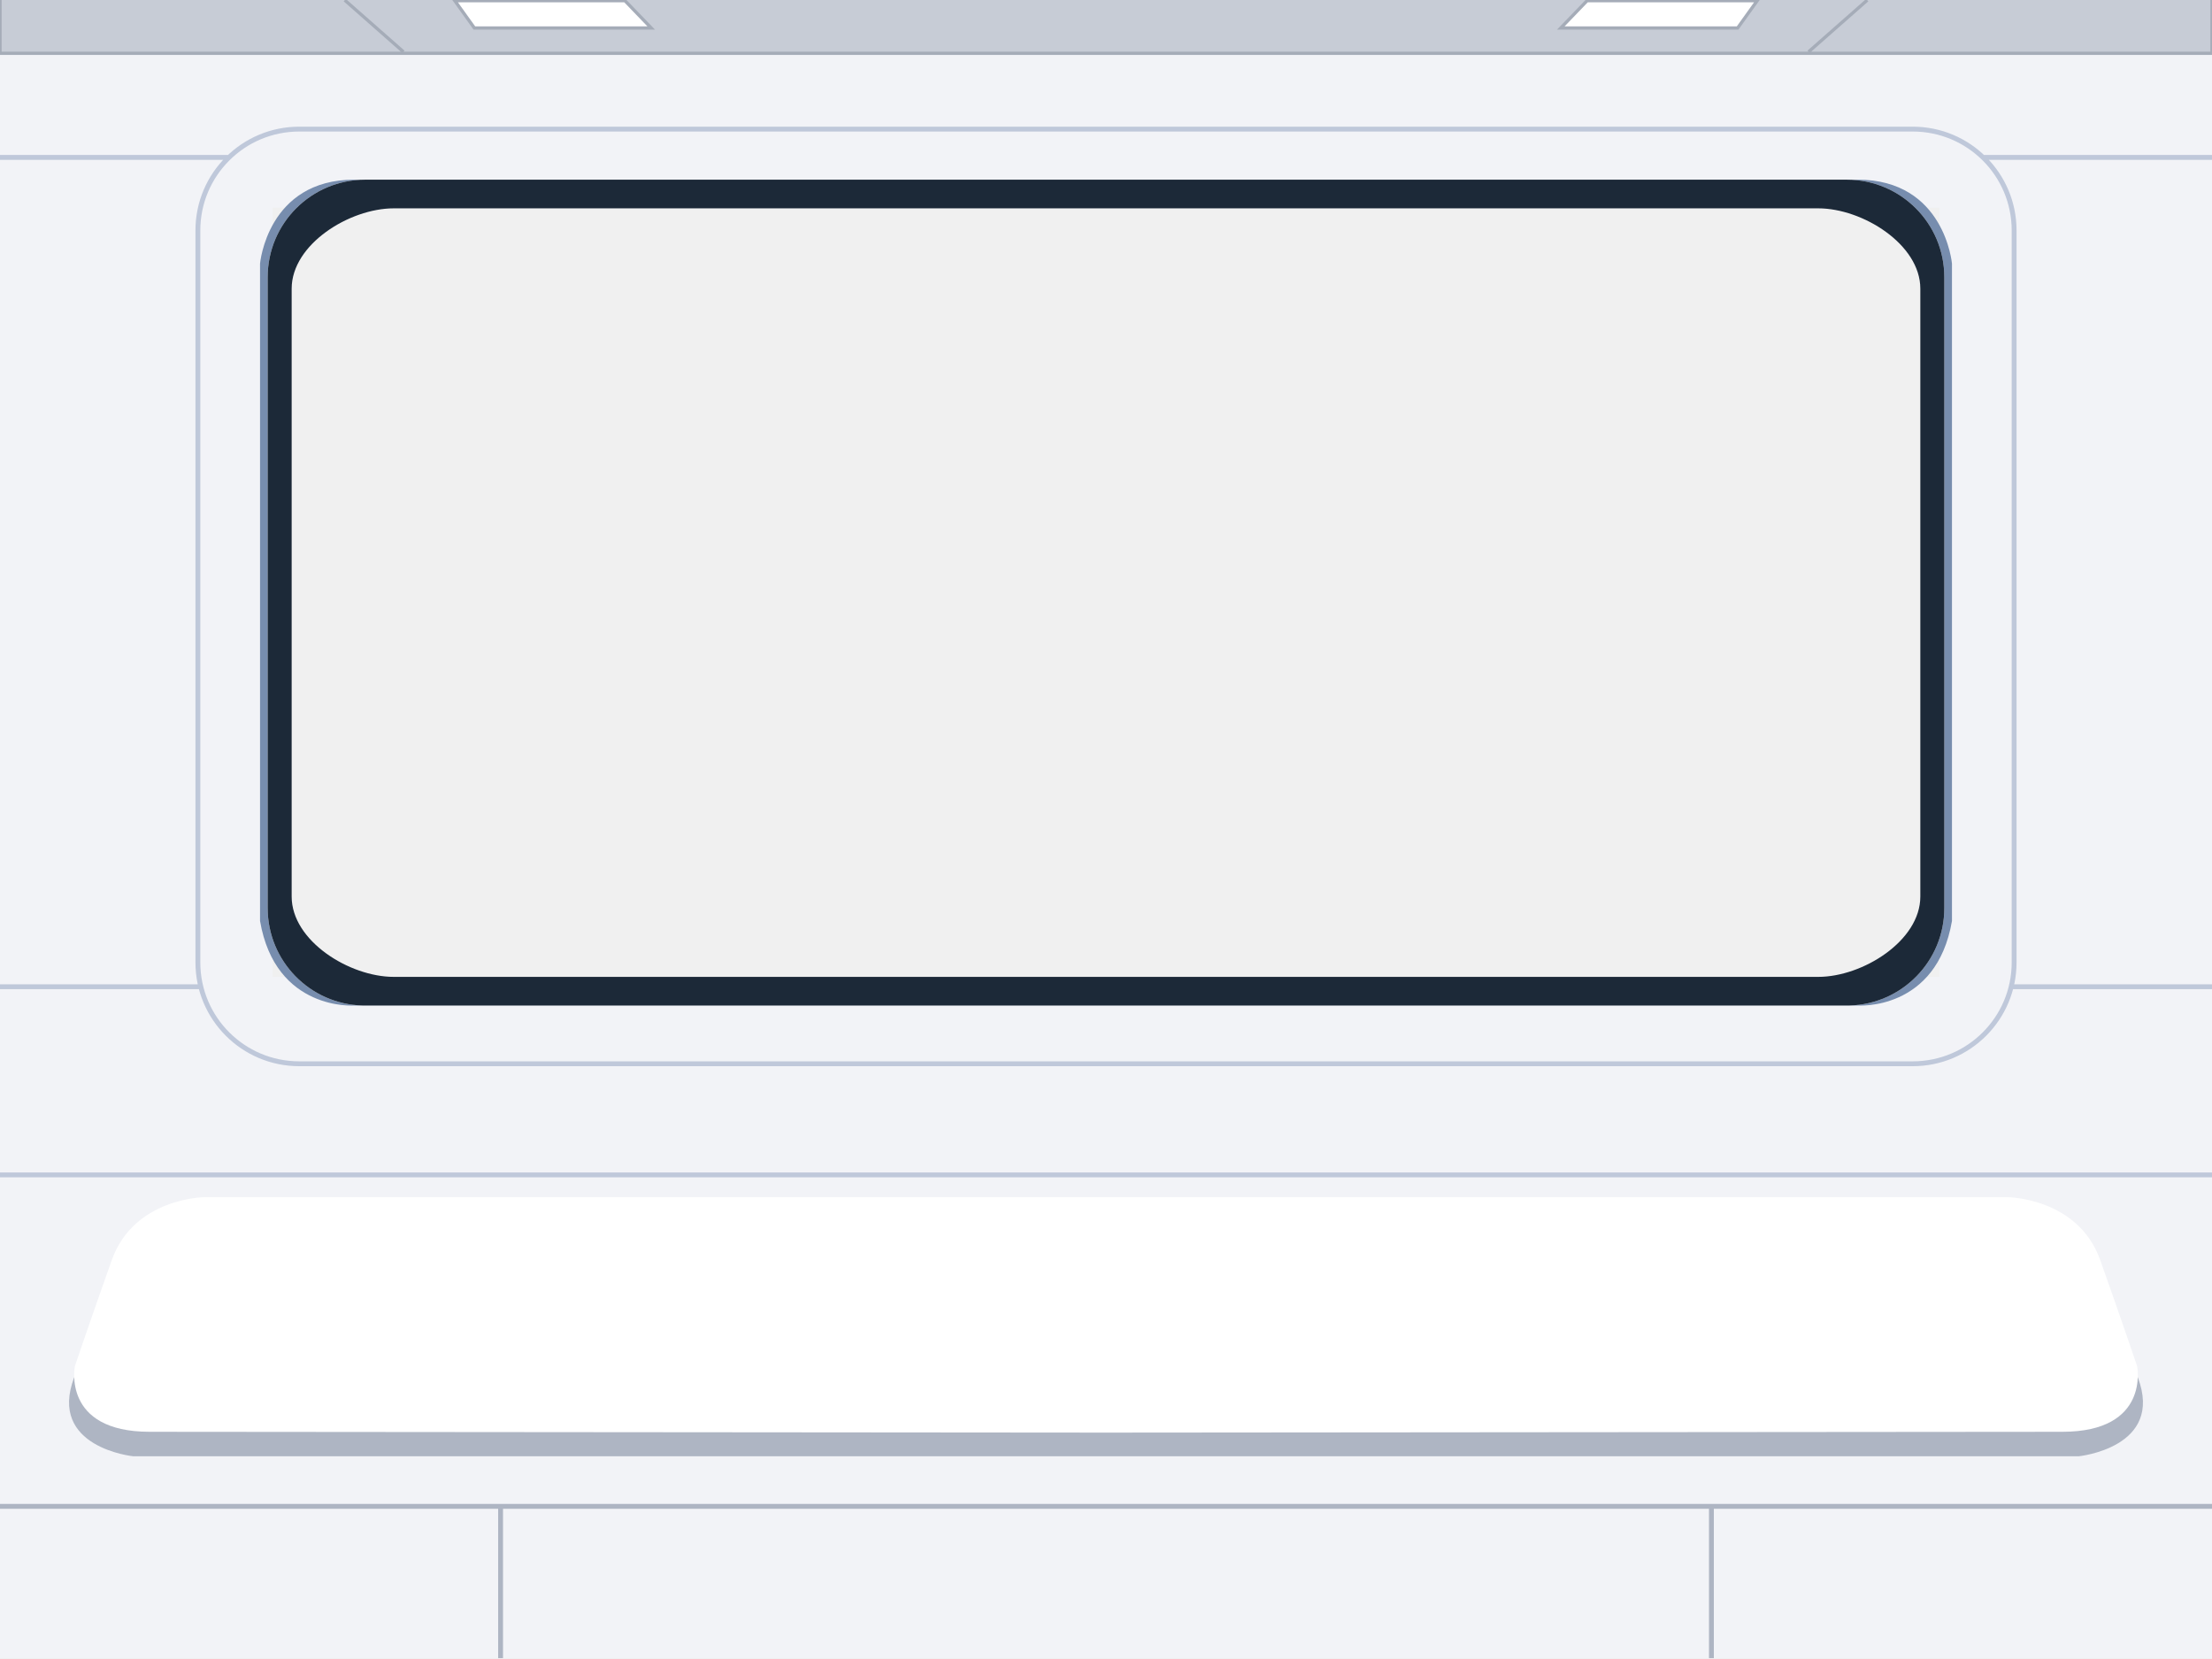
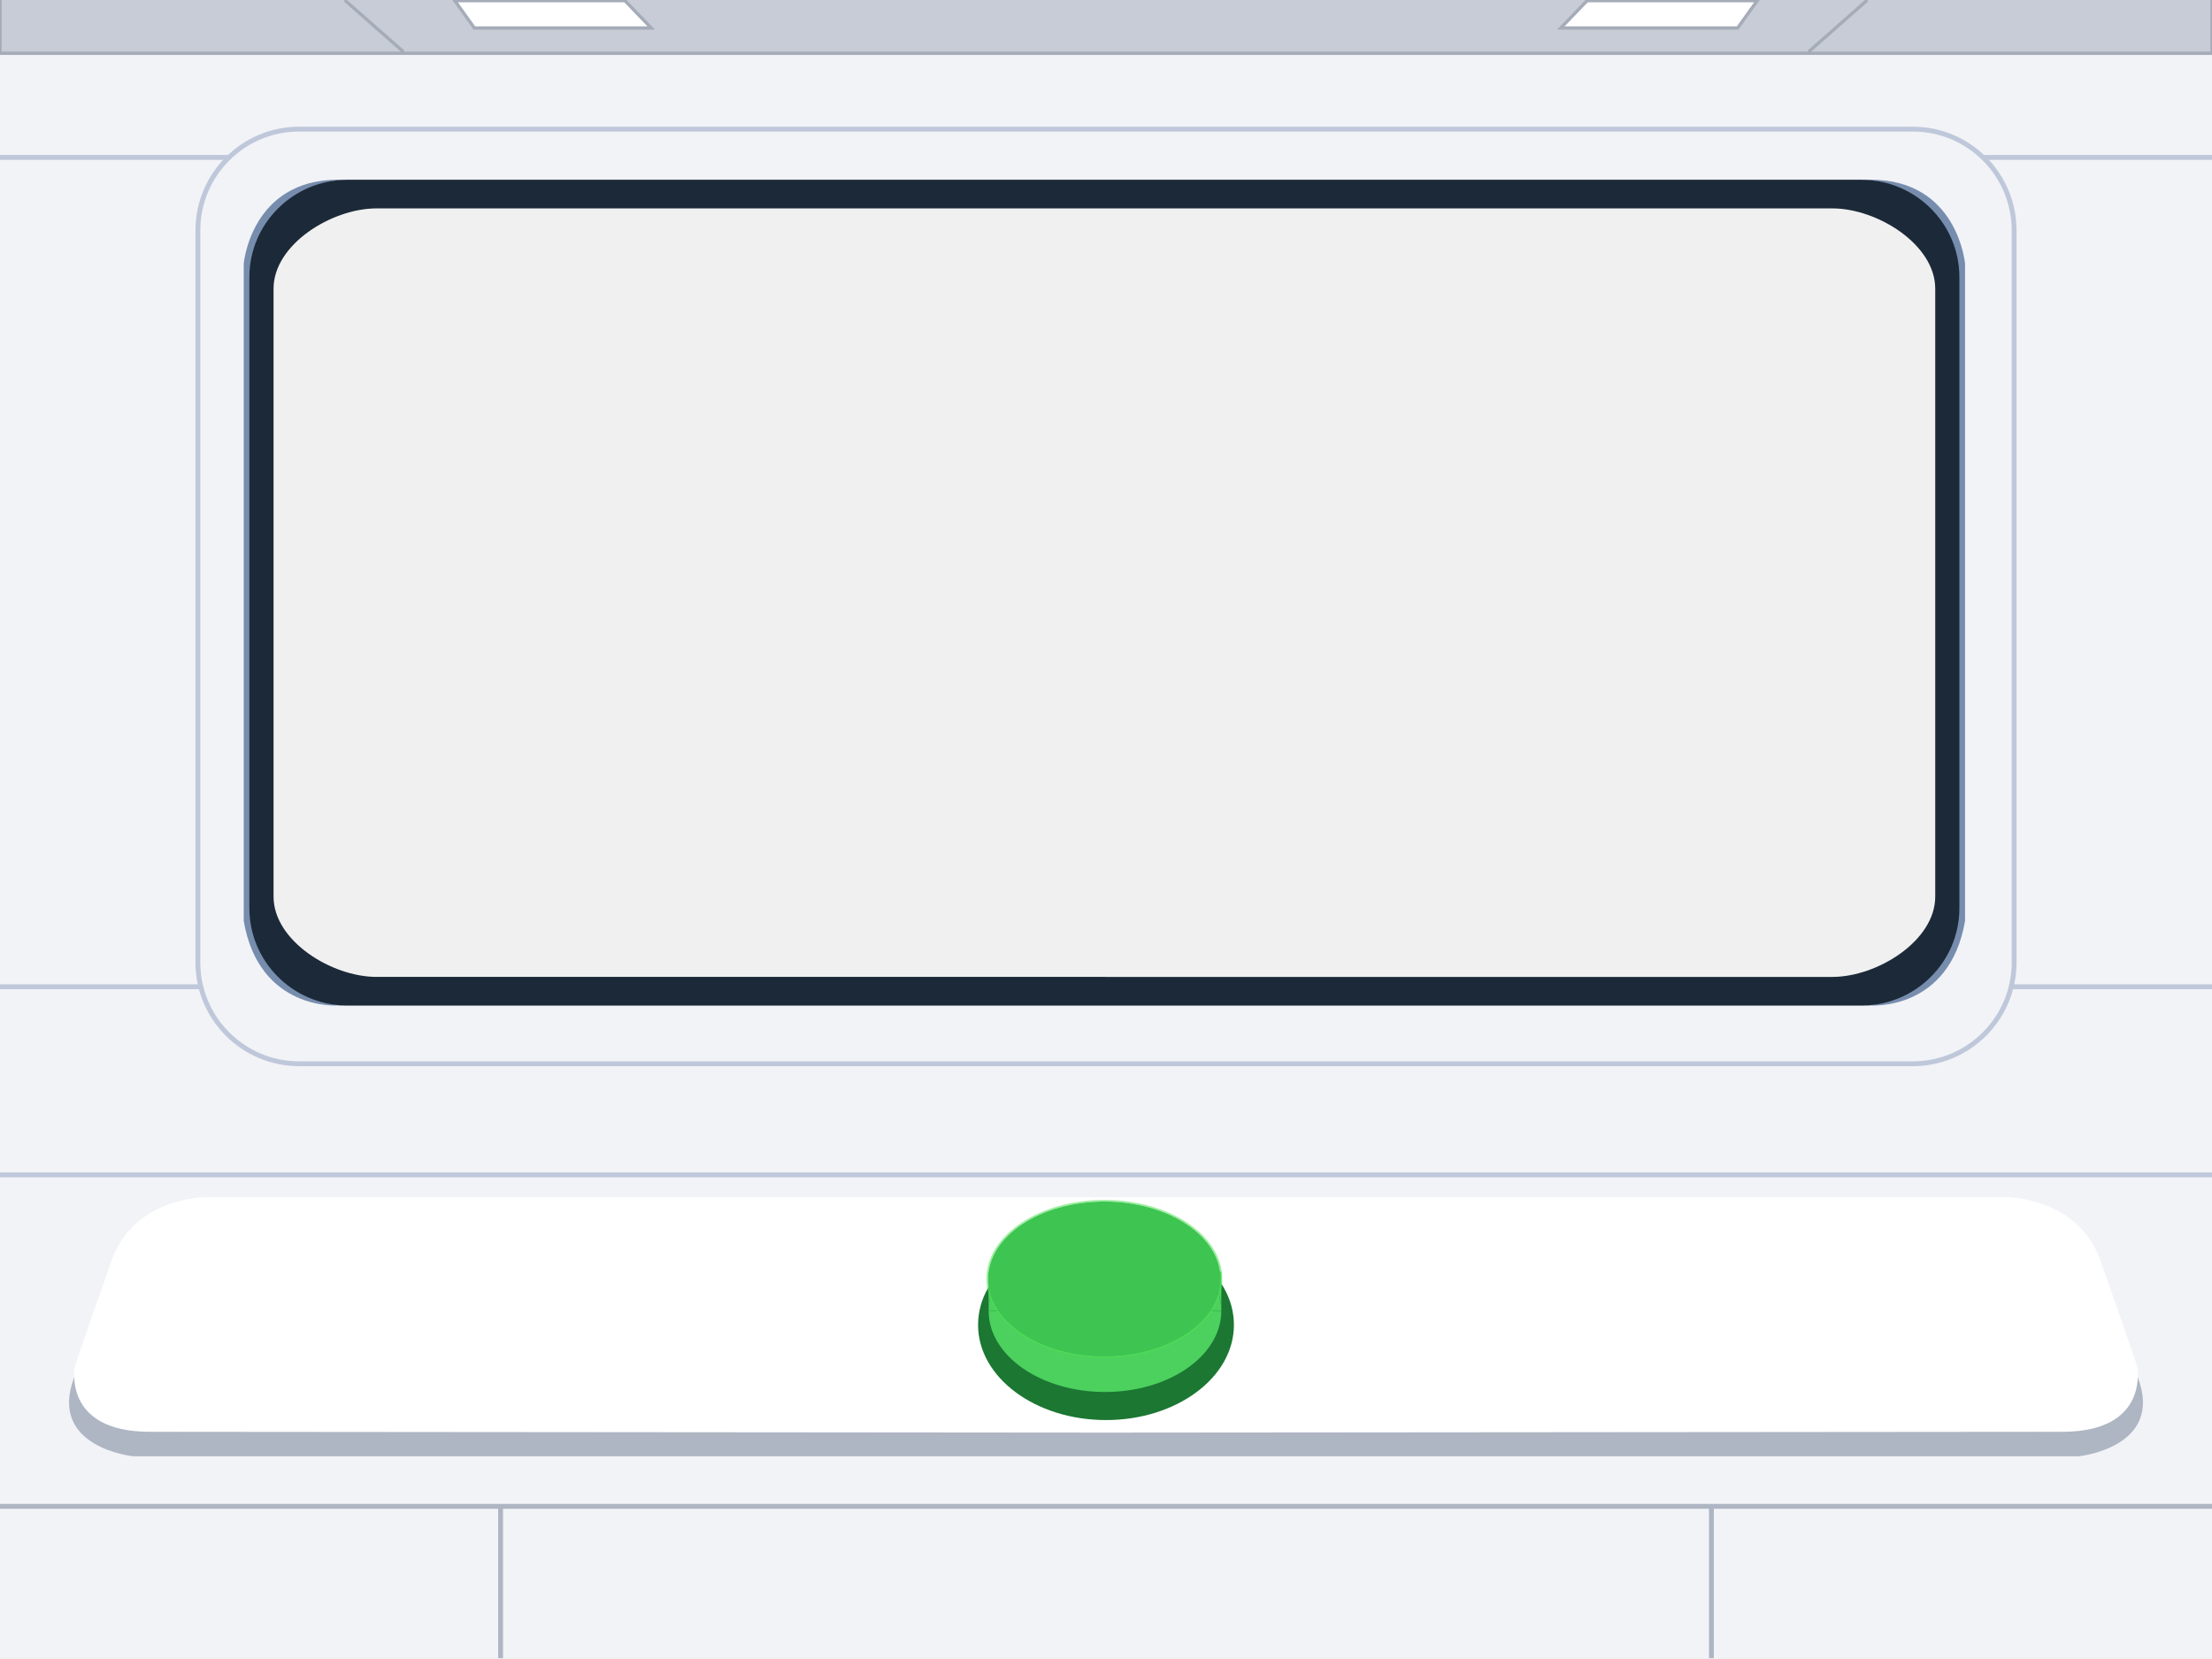
<svg xmlns="http://www.w3.org/2000/svg" width="1366" height="1024" viewBox="0 0 1366 1024" fill="none">
  <g clip-path="url(#clip0_489_24097)">
    <path d="M0 603.297H1813.59V1024H0V603.297Z" fill="#F2F3F7" />
    <path d="M0 0H1813.59V128.308H0V0Z" fill="#F2F3F7" />
    <path d="M1.5916e-05 109.803L168.335 106.741V617.507L1.5916e-05 620.569V109.803Z" fill="#F2F3F7" />
-     <path d="M160.583 162.823V568.708C170.132 624.581 218.852 620.958 218.852 620.958H223.972C191.439 620.142 165.308 593.511 165.308 560.775V171.169C165.308 137.914 192.278 110.963 225.527 110.963V110.939H218.852C165.074 110.939 160.583 162.823 160.583 162.823Z" fill="#778DAE" />
-     <path d="M223.972 620.959C224.491 620.97 225.009 620.982 225.527 620.982H1589.29C1622.55 620.982 1649.5 594.031 1649.5 560.776V171.17C1649.5 137.915 1622.55 110.964 1589.29 110.964H225.527C192.278 110.964 165.308 137.915 165.308 171.17V560.776C165.308 593.512 191.439 620.143 223.972 620.959ZM180.118 553.681V178.242C180.118 150.865 215.805 128.661 243.181 128.661H1571.64C1599.02 128.661 1621.23 150.865 1621.23 178.242V553.681C1621.23 581.069 1599.02 603.262 1571.64 603.262H243.181C215.805 603.262 180.118 581.069 180.118 553.681Z" fill="#1C2938" />
+     <path d="M150.504 162.849V568.682C160.062 624.548 208.824 620.925 208.824 620.925H213.948C181.387 620.109 155.233 593.482 155.233 560.75V171.195C155.233 137.944 182.226 110.996 215.504 110.996V110.973H208.824C154.999 110.973 150.504 162.849 150.504 162.849Z" fill="#778DAE" />
+     <path d="M213.131 620.977C213.653 620.988 214.175 621 214.698 621H1589.3C1622.83 621 1650 594.05 1650 560.796V171.204C1650 137.95 1622.83 111 1589.3 111H214.698C181.184 111 154 137.95 154 171.204V560.796C154 593.531 180.338 620.161 213.131 620.977ZM168.927 553.701V178.276C168.927 150.9 204.898 128.696 232.493 128.696H1571.51C1599.11 128.696 1621.5 150.9 1621.5 178.276V553.701C1621.5 581.088 1599.11 603.28 1571.51 603.28H232.493C204.898 603.28 168.927 581.088 168.927 553.701Z" fill="#1C2938" />
    <path d="M1674.45 97.057H1813.59M1691.92 609.743H1813.59M124.028 609.34H0M141.398 97.21H0M1813.59 725.551H0M1631.24 79.727H184.789C150.22 79.727 122.202 107.739 122.202 142.294V594.348C122.202 628.904 150.22 656.916 184.789 656.916H1631.24C1665.8 656.916 1693.82 628.904 1693.82 594.348V142.294C1693.82 107.739 1665.8 79.727 1631.24 79.727Z" stroke="#BFC8DA" stroke-width="3" stroke-miterlimit="10" />
    <path d="M0 0H1813.59V33.311H0V0Z" fill="#C7CCD6" />
    <path d="M280.835 0.408H385.912L402.148 17.278H292.938L280.835 0.408Z" fill="white" />
    <path d="M1568.06 32.755L1605.02 0.887M249.128 31.988L212.9 0.09M0 0V32.92H1813.59V0M1538.34 0.409H1433.27L1417.03 17.278H1526.25L1538.34 0.409ZM280.835 0.409H385.912L402.148 17.278H292.938L280.835 0.409Z" stroke="#A5ACB8" stroke-width="2" stroke-miterlimit="10" />
    <path d="M1813.59 930.236H0" stroke="#AEB5C3" stroke-width="3" stroke-miterlimit="10" />
    <path d="M309.132 930.236V1024" stroke="#AEB5C3" stroke-width="3" stroke-miterlimit="10" />
    <path d="M1531.6 852.151C1531.6 852.151 1548.2 894.531 1494.47 899.313H82.338C82.338 899.313 29.313 894.012 45.82 850.545" fill="#AEB5C3" />
    <path d="M1530.98 846.425L1501.77 769.868C1501.77 769.868 1486.72 739.305 1439.2 739.305H126.161C126.161 739.305 82.708 739.659 69.014 778.18C55.332 816.699 46.252 843.603 46.252 843.603C46.252 843.603 37.973 884.189 92.418 884.189C146.862 884.189 1496.63 885.381 1496.63 885.381C1496.63 885.381 1537.34 883.587 1530.98 846.425Z" fill="white" />
  </g>
  <g clip-path="url(#clip1_489_24097)">
    <path d="M1366 603.297H-447.59V1024H1366V603.297Z" fill="#F2F3F7" />
    <path d="M1366 0H-447.59V128.308H1366V0Z" fill="#F2F3F7" />
    <path d="M1366 109.803L1197.66 106.741V617.507L1366 620.569V109.803Z" fill="#F2F3F7" />
-     <path d="M1205.42 162.823V568.708C1195.87 624.581 1147.15 620.958 1147.15 620.958H1142.03C1174.56 620.142 1200.69 593.511 1200.69 560.775V171.169C1200.69 137.914 1173.72 110.963 1140.47 110.963V110.939H1147.15C1200.93 110.939 1205.42 162.823 1205.42 162.823Z" fill="#778DAE" />
-     <path d="M1142.03 620.959C1141.51 620.97 1140.99 620.982 1140.47 620.982H-223.288C-256.548 620.982 -283.504 594.031 -283.504 560.776V171.17C-283.504 137.915 -256.548 110.964 -223.288 110.964H1140.47C1173.72 110.964 1200.69 137.915 1200.69 171.17V560.776C1200.69 593.512 1174.56 620.143 1142.03 620.959ZM1185.88 553.681V178.242C1185.88 150.865 1150.2 128.661 1122.82 128.661H-205.636C-233.017 128.661 -255.226 150.865 -255.226 178.242V553.681C-255.226 581.069 -233.017 603.262 -205.636 603.262H1122.82C1150.2 603.262 1185.88 581.069 1185.88 553.681Z" fill="#1C2938" />
+     <path d="M1213.5 162.849V568.682C1203.94 624.548 1155.18 620.925 1155.18 620.925H1150.05C1182.61 620.109 1208.77 593.482 1208.77 560.75V171.195C1208.77 137.944 1181.77 110.996 1148.5 110.996V110.973H1155.18C1209 110.973 1213.5 162.849 1213.5 162.849Z" fill="#778DAE" />
+     <path d="M1150.95 620.977C1150.43 620.988 1149.91 621 1149.38 621H-223.386C-256.866 621 -284 594.05 -284 560.796V171.204C-284 137.95 -256.866 111 -223.386 111H1149.38C1182.85 111 1210 137.95 1210 171.204V560.796C1210 593.531 1183.7 620.161 1150.95 620.977ZM1195.09 553.701V178.276C1195.09 150.9 1159.17 128.696 1131.61 128.696H-205.617C-233.18 128.696 -255.535 150.9 -255.535 178.276V553.701C-255.535 581.088 -233.18 603.281 -205.617 603.281H1131.61C1159.17 603.281 1195.09 581.088 1195.09 553.701Z" fill="#1C2938" />
    <path d="M-308.453 97.057H-447.59M-325.916 609.743H-447.59M1241.97 609.34H1366M1224.6 97.21H1366M-447.59 725.551H1366M-265.239 79.727H1181.21C1215.78 79.727 1243.8 107.739 1243.8 142.294V594.348C1243.8 628.904 1215.78 656.916 1181.21 656.916H-265.239C-299.799 656.916 -327.817 628.904 -327.817 594.348V142.294C-327.817 107.739 -299.799 79.727 -265.239 79.727Z" stroke="#BFC8DA" stroke-width="3" stroke-miterlimit="10" />
    <path d="M1366 0H-447.59V33.311H1366V0Z" fill="#C7CCD6" />
    <path d="M1085.16 0.408H980.088L963.852 17.278H1073.06L1085.16 0.408Z" fill="white" />
    <path d="M-202.058 32.755L-239.015 0.887M1116.87 31.988L1153.1 0.09M1366 0V32.92H-447.59V0M-172.34 0.409H-67.268L-51.032 17.278H-160.249L-172.34 0.409ZM1085.16 0.409H980.088L963.852 17.278H1073.06L1085.16 0.409Z" stroke="#A5ACB8" stroke-width="2" stroke-miterlimit="10" />
    <path d="M-447.59 930.236H1366" stroke="#AEB5C3" stroke-width="3" stroke-miterlimit="10" />
    <path d="M1056.87 930.236V1024" stroke="#AEB5C3" stroke-width="3" stroke-miterlimit="10" />
    <path d="M-165.604 852.151C-165.604 852.151 -182.205 894.531 -128.47 899.313H1283.66C1283.66 899.313 1336.69 894.012 1320.18 850.545" fill="#AEB5C3" />
    <path d="M-164.978 846.425L-135.767 769.868C-135.767 769.868 -120.724 739.305 -73.201 739.305H1239.84C1239.84 739.305 1283.29 739.659 1296.99 778.18C1310.67 816.699 1319.75 843.603 1319.75 843.603C1319.75 843.603 1328.03 884.189 1273.58 884.189C1219.14 884.189 -130.631 885.381 -130.631 885.381C-130.631 885.381 -171.342 883.587 -164.978 846.425Z" fill="white" />
  </g>
+   <path d="M683 876.947C726.63 876.947 762 850.631 762 818.167C762 785.703 726.63 759.387 683 759.387C639.37 759.387 604 785.703 604 818.167C604 850.631 639.37 876.947 683 876.947Z" fill="#1B7732" />
+   <path fill-rule="evenodd" clip-rule="evenodd" d="M754.225 809.498C754.225 837.175 722.054 859.61 682.368 859.61C642.683 859.61 610.512 837.175 610.512 809.498H754.225ZM745.439 785.467H619.298C631.499 769.925 655.169 759.387 682.368 759.387C709.568 759.387 733.237 769.925 745.439 785.467Z" fill="#4CD05E" />
+   <path d="M610.512 809.498H754.225C754.225 800.791 751.04 792.602 745.439 785.467H619.298C613.696 792.602 610.512 800.791 610.512 809.498Z" fill="#4CD05E" />
+   <path d="M610.512 785.467V809.498C610.512 800.791 613.696 792.602 619.298 785.467H610.512Z" fill="#4CD05E" />
+   <path d="M754.225 809.498V785.467H745.439C751.04 792.602 754.225 800.791 754.225 809.498Z" fill="#4CD05E" />
+   <path d="M681.997 837.628C721.655 837.628 753.804 816.221 753.804 789.814C753.804 763.407 721.655 742 681.997 742C642.339 742 610.19 763.407 610.19 789.814C610.19 816.221 642.339 837.628 681.997 837.628Z" fill="#3EC451" />
+   <path d="M681.997 741.5C701.911 741.5 719.962 746.873 733.05 755.588C746.133 764.3 754.305 776.391 754.305 789.814C754.304 803.237 746.133 815.328 733.05 824.04C719.962 832.754 701.911 838.128 681.997 838.128C662.083 838.128 644.032 832.754 630.945 824.04C617.862 815.328 609.69 803.237 609.69 789.814C609.69 776.391 617.861 764.3 630.945 755.588C644.032 746.874 662.083 741.5 681.997 741.5Z" stroke="#4DE052" stroke-opacity="0.55" />
  <defs>
    <clipPath id="clip0_489_24097">
      <rect width="683" height="1024" fill="white" transform="matrix(-1 0 0 1 683 0)" />
    </clipPath>
    <clipPath id="clip1_489_24097">
      <rect width="683" height="1024" fill="white" transform="translate(683)" />
    </clipPath>
  </defs>
</svg>
